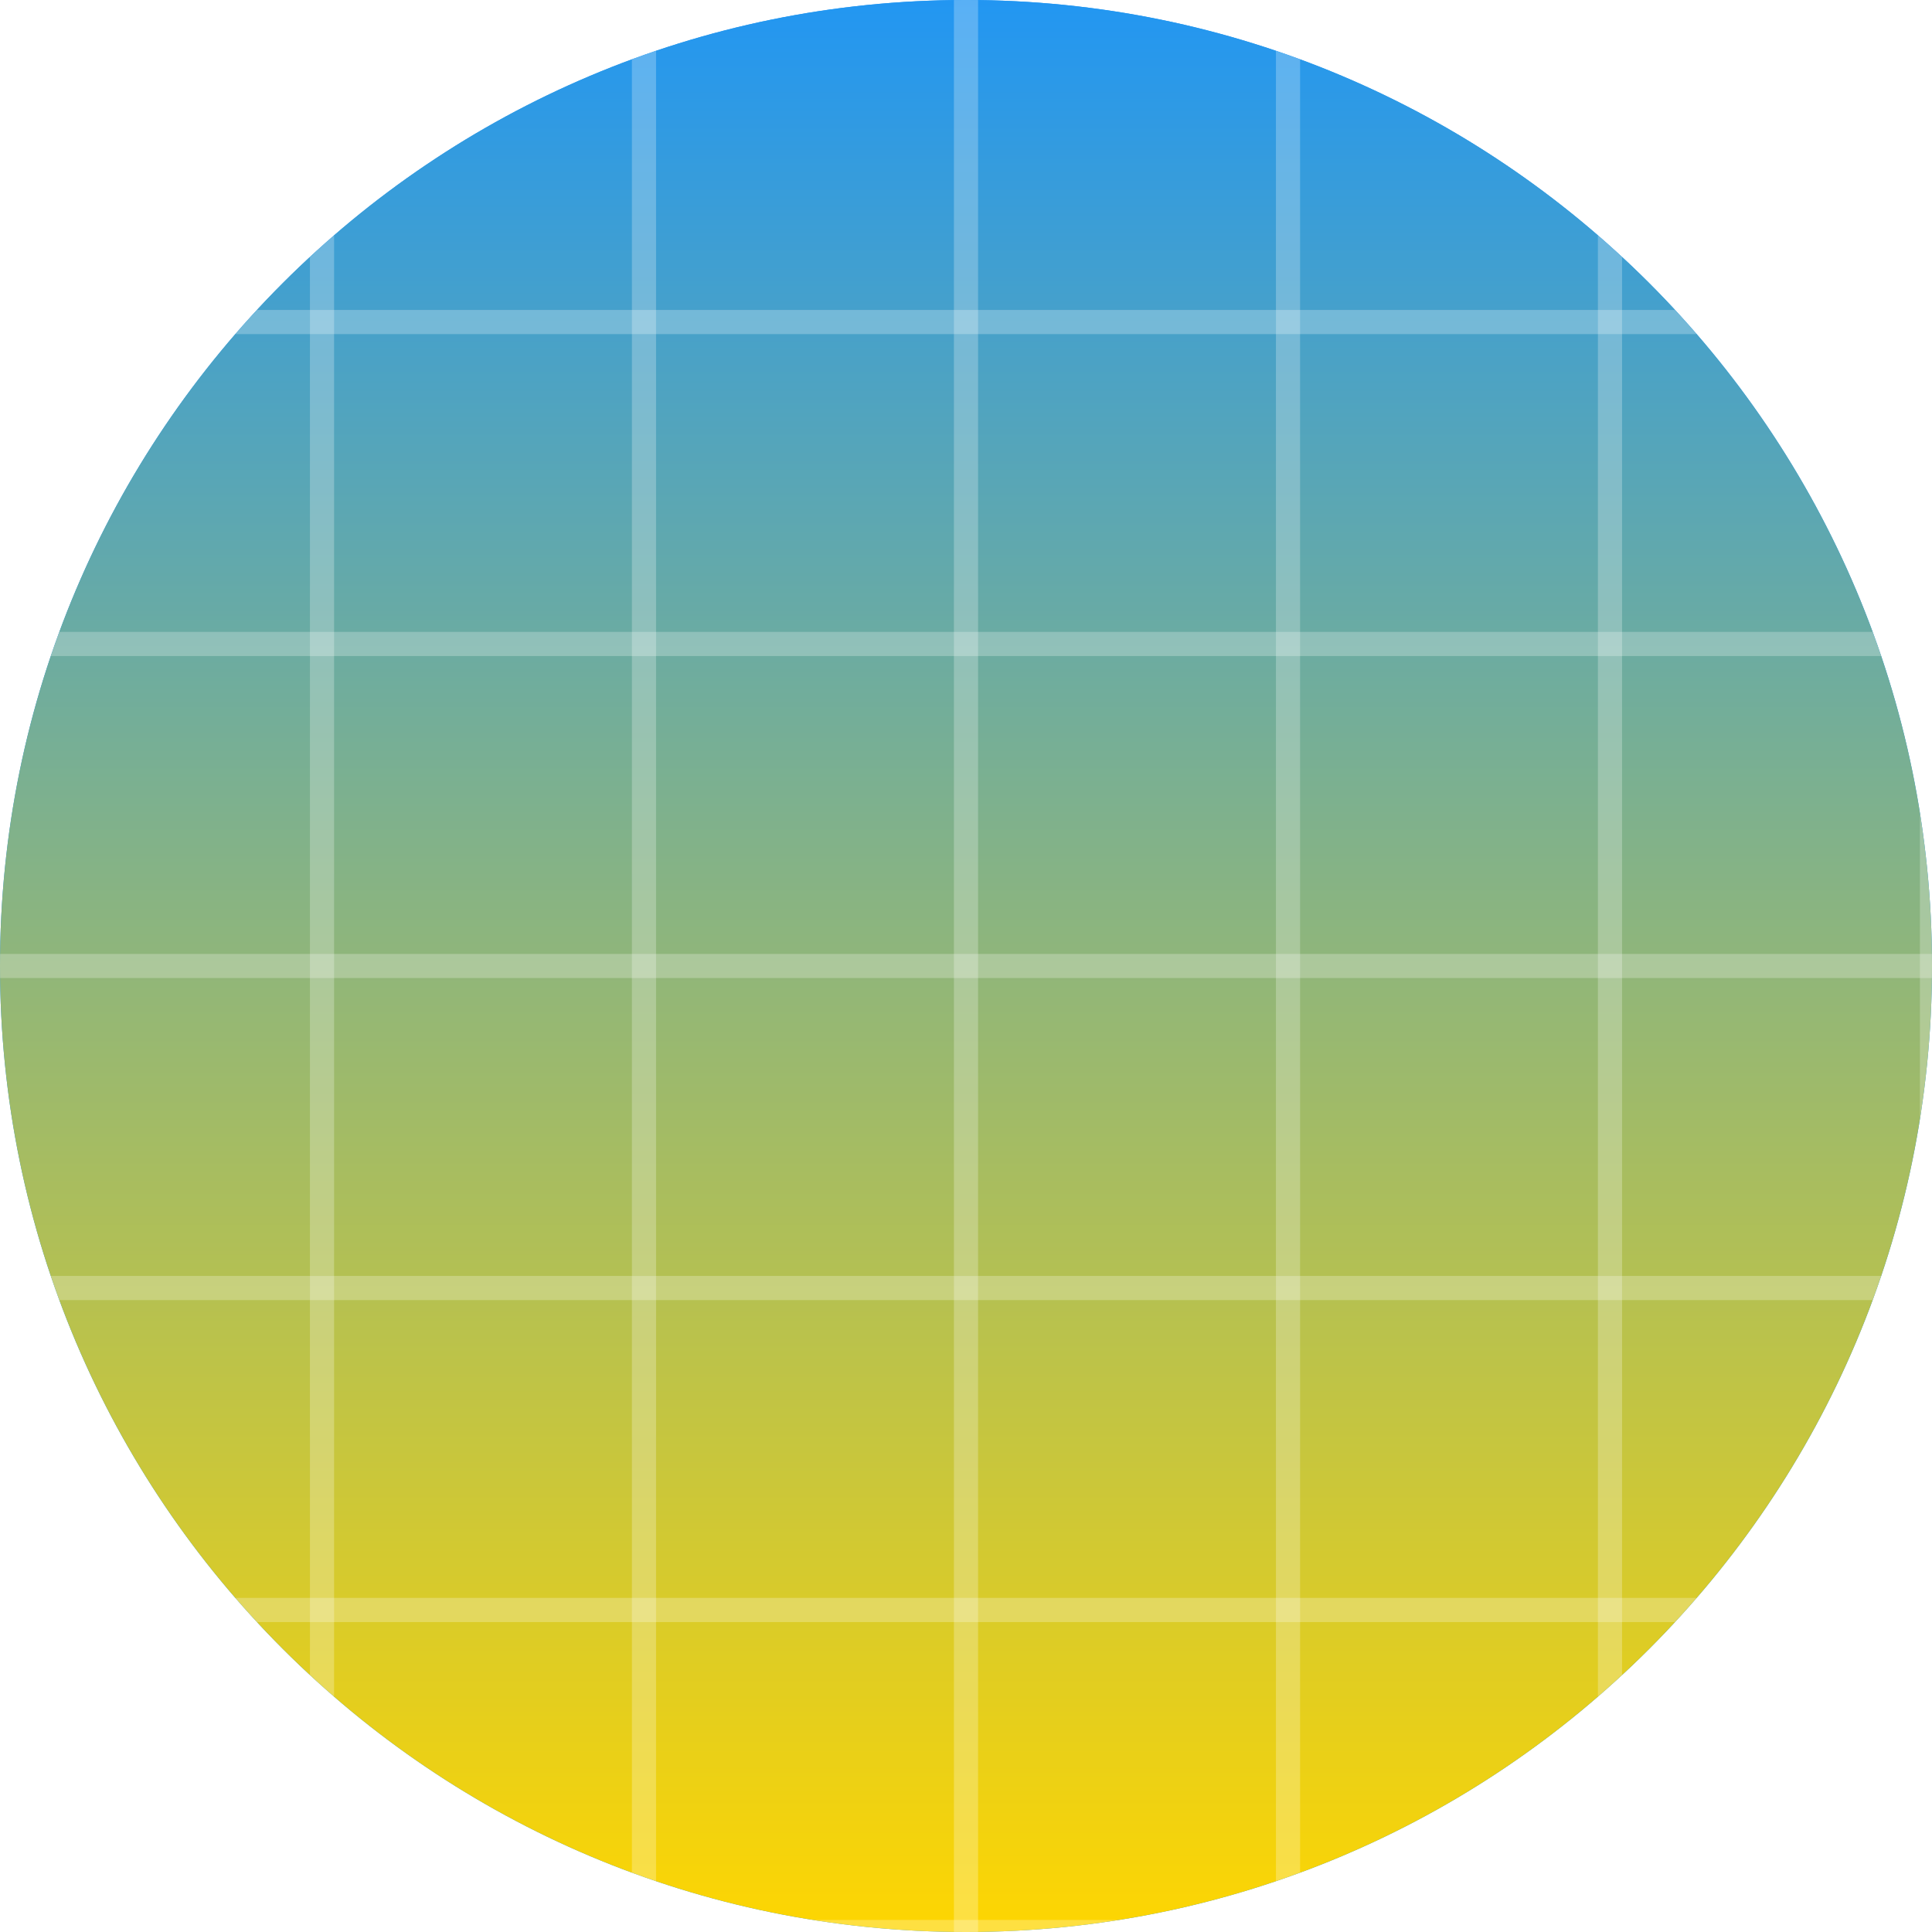
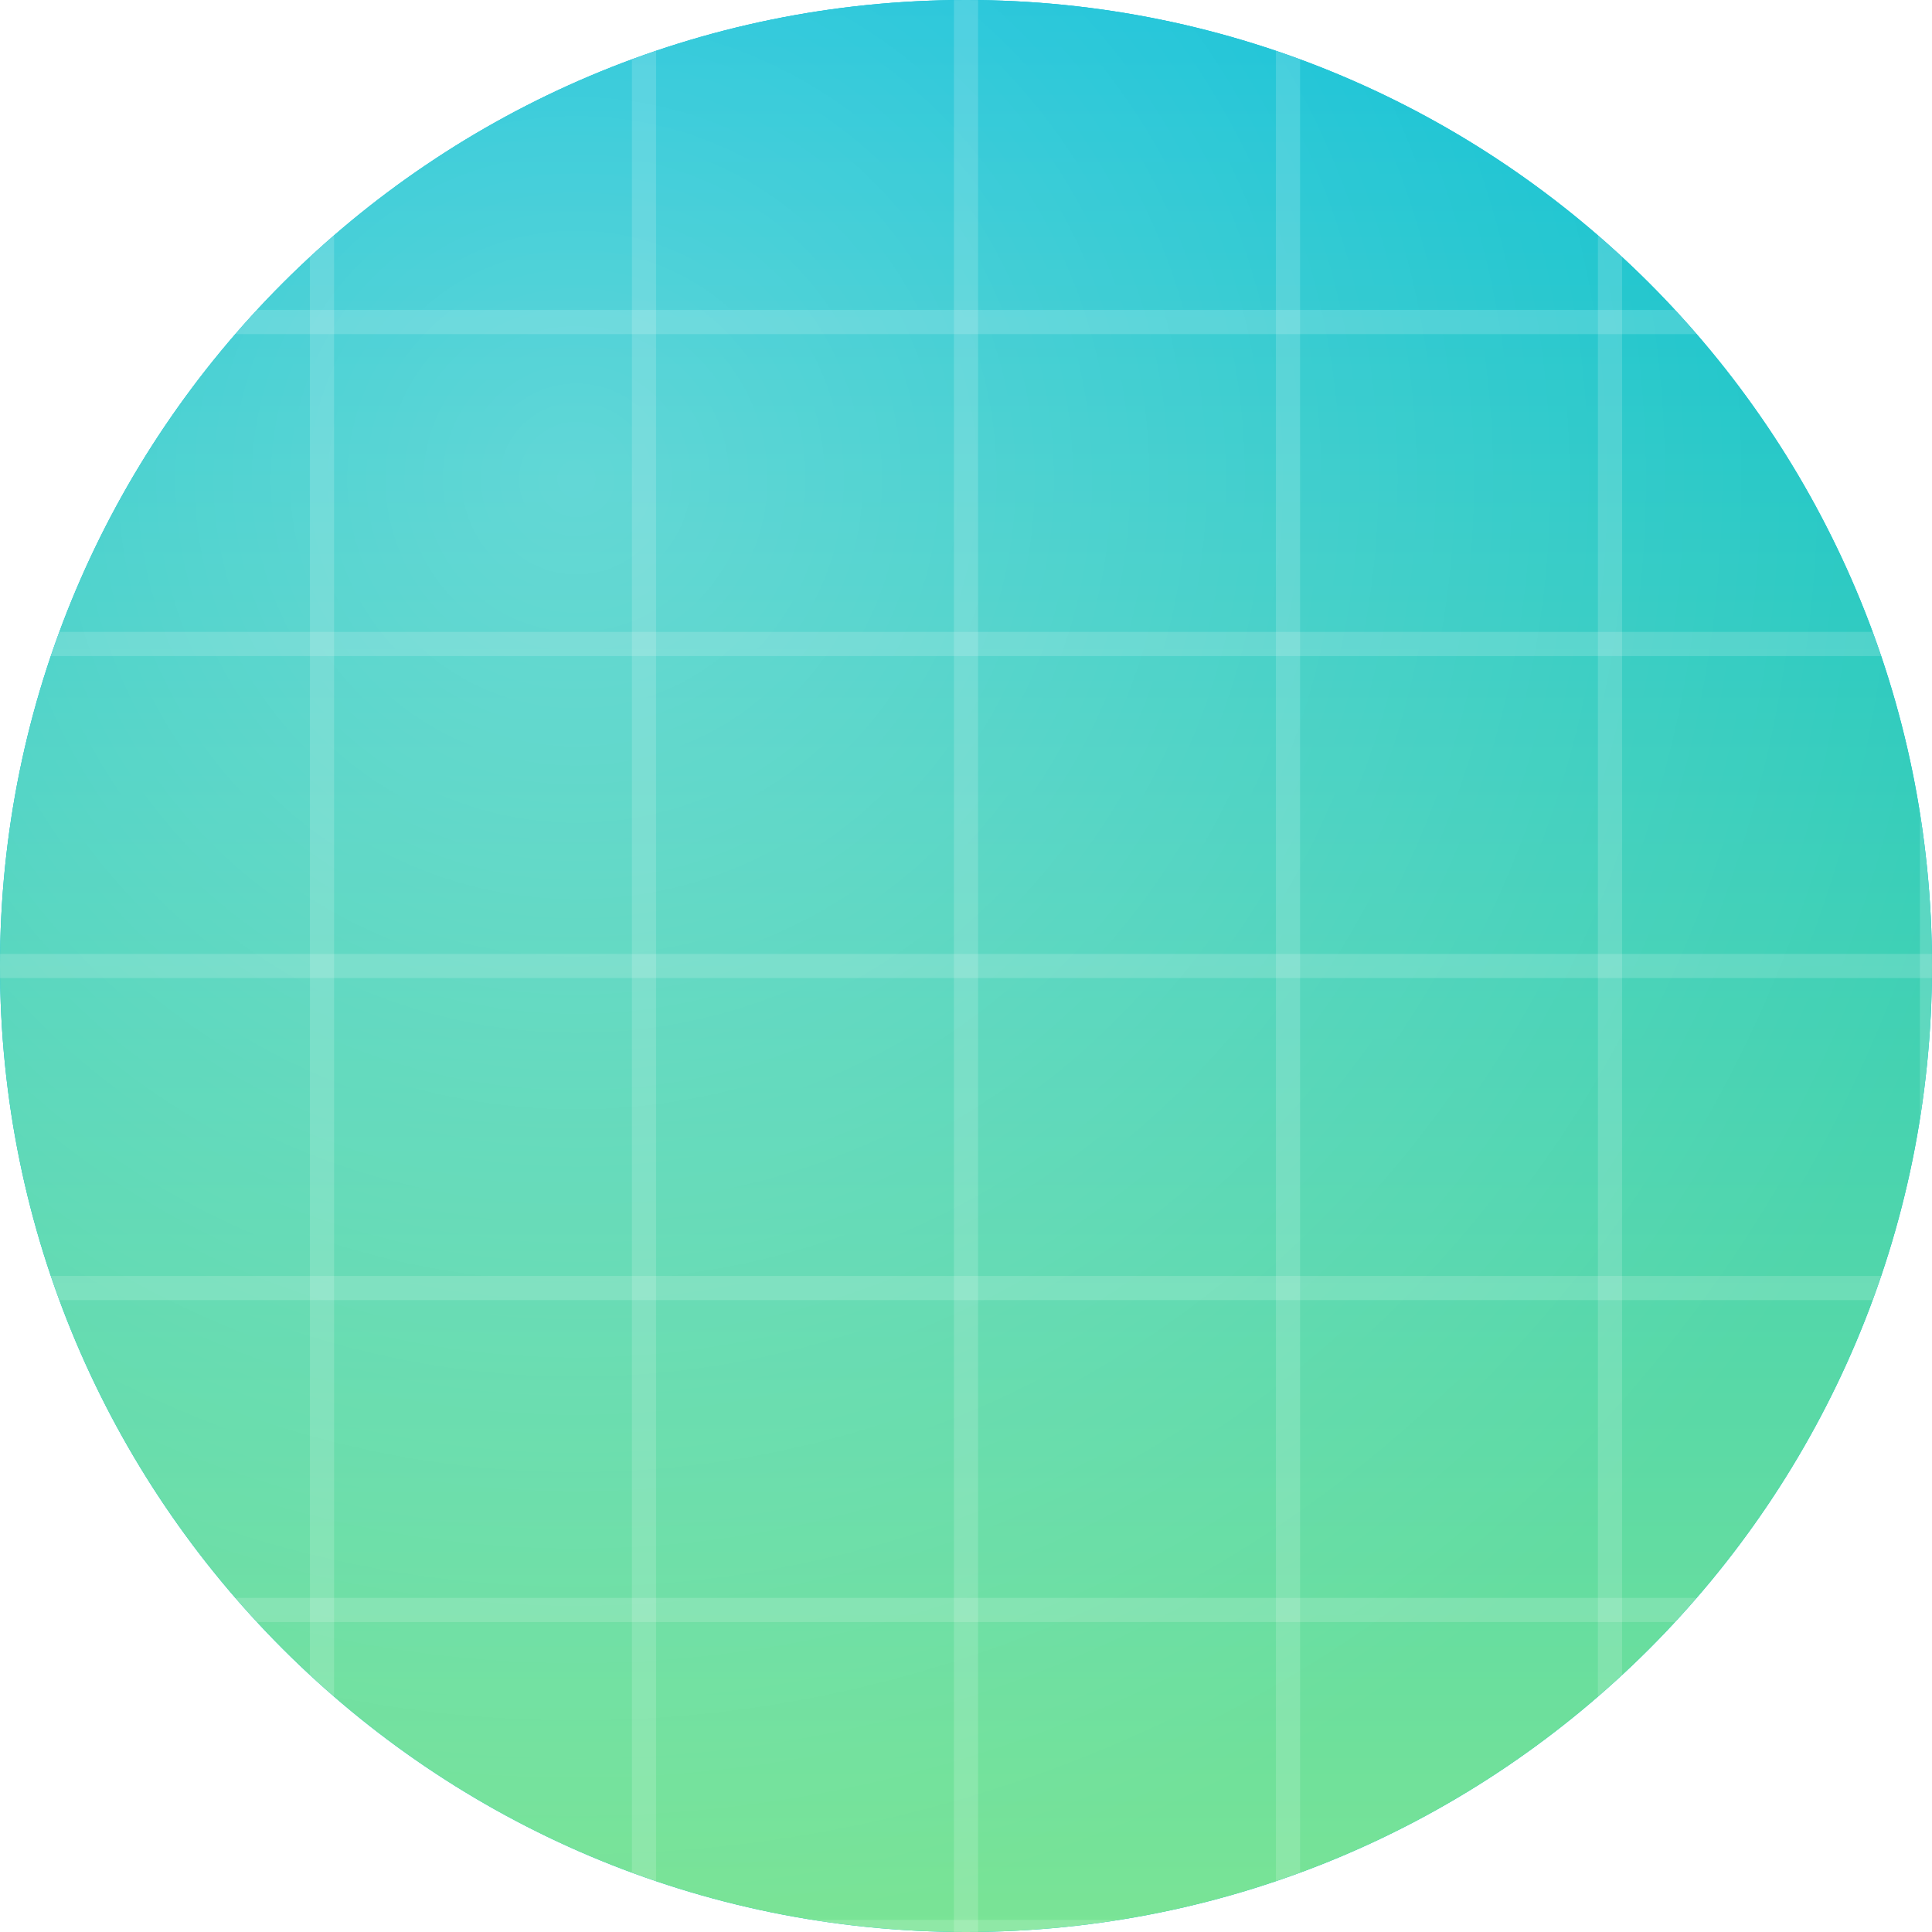
<svg xmlns="http://www.w3.org/2000/svg" viewBox="0 0 64 64" width="64" height="64">
  <defs>
    <clipPath id="clip-2abtz4txlaz">
      <circle cx="32" cy="32" r="32" />
    </clipPath>
  </defs>
  <g clip-path="url(#clip-2abtz4txlaz)">
-     <rect x="0" y="0" width="64" height="64" fill="#2196F3" />
+     <rect x="0" y="0" width="64" height="64" fill="#00BCD4" />
    <defs>
-       <linearGradient id="g-linear-2196F3-FFD600" x1="0" y1="0" x2="0" y2="1">
-         <stop offset="0%" stop-color="#2196F3" />
-         <stop offset="100%" stop-color="#FFD600" />
+       <linearGradient id="g-linear-00BCD4-7BE495" x1="0" y1="0" x2="0" y2="1">
+         <stop offset="0%" stop-color="#00BCD4" />
+         <stop offset="100%" stop-color="#7BE495" />
      </linearGradient>
+       <radialGradient id="glow-linear-00BCD4-7BE495" cx="30%" cy="25%" r="75%">
+         <stop offset="0%" stop-color="#fff" stop-opacity="0.3" />
+         <stop offset="100%" stop-color="#fff" stop-opacity="0" />
+       </radialGradient>
    </defs>
-     <rect x="0" y="0" width="64" height="64" fill="url(#g-linear-2196F3-FFD600)" />
-     <line x1="10.667" y1="0" x2="10.667" y2="64" stroke="rgba(255,255,255,0.25)" stroke-width="0.8" />
-     <line x1="0" y1="10.667" x2="64" y2="10.667" stroke="rgba(255,255,255,0.25)" stroke-width="0.8" />
-     <line x1="21.333" y1="0" x2="21.333" y2="64" stroke="rgba(255,255,255,0.25)" stroke-width="0.8" />
-     <line x1="0" y1="21.333" x2="64" y2="21.333" stroke="rgba(255,255,255,0.25)" stroke-width="0.8" />
-     <line x1="32" y1="0" x2="32" y2="64" stroke="rgba(255,255,255,0.25)" stroke-width="0.8" />
-     <line x1="0" y1="32" x2="64" y2="32" stroke="rgba(255,255,255,0.25)" stroke-width="0.8" />
-     <line x1="42.667" y1="0" x2="42.667" y2="64" stroke="rgba(255,255,255,0.25)" stroke-width="0.8" />
-     <line x1="0" y1="42.667" x2="64" y2="42.667" stroke="rgba(255,255,255,0.25)" stroke-width="0.8" />
-     <line x1="53.333" y1="0" x2="53.333" y2="64" stroke="rgba(255,255,255,0.25)" stroke-width="0.8" />
-     <line x1="0" y1="53.333" x2="64" y2="53.333" stroke="rgba(255,255,255,0.25)" stroke-width="0.8" />
-     <line x1="64" y1="0" x2="64" y2="64" stroke="rgba(255,255,255,0.25)" stroke-width="0.8" />
-     <line x1="0" y1="64" x2="64" y2="64" stroke="rgba(255,255,255,0.25)" stroke-width="0.8" />
+     <rect x="0" y="0" width="64" height="64" fill="url(#g-linear-00BCD4-7BE495)" />
+     <rect x="0" y="0" width="64" height="64" fill="url(#glow-linear-00BCD4-7BE495)" />
+     <line x1="10.667" y1="0" x2="10.667" y2="64" stroke="rgba(255,255,255,0.16)" stroke-width="0.8" />
+     <line x1="0" y1="10.667" x2="64" y2="10.667" stroke="rgba(255,255,255,0.16)" stroke-width="0.8" />
+     <line x1="21.333" y1="0" x2="21.333" y2="64" stroke="rgba(255,255,255,0.16)" stroke-width="0.8" />
+     <line x1="0" y1="21.333" x2="64" y2="21.333" stroke="rgba(255,255,255,0.16)" stroke-width="0.8" />
+     <line x1="32" y1="0" x2="32" y2="64" stroke="rgba(255,255,255,0.16)" stroke-width="0.8" />
+     <line x1="0" y1="32" x2="64" y2="32" stroke="rgba(255,255,255,0.16)" stroke-width="0.8" />
+     <line x1="42.667" y1="0" x2="42.667" y2="64" stroke="rgba(255,255,255,0.16)" stroke-width="0.8" />
+     <line x1="0" y1="42.667" x2="64" y2="42.667" stroke="rgba(255,255,255,0.16)" stroke-width="0.8" />
+     <line x1="53.333" y1="0" x2="53.333" y2="64" stroke="rgba(255,255,255,0.16)" stroke-width="0.8" />
+     <line x1="0" y1="53.333" x2="64" y2="53.333" stroke="rgba(255,255,255,0.16)" stroke-width="0.8" />
+     <line x1="64" y1="0" x2="64" y2="64" stroke="rgba(255,255,255,0.16)" stroke-width="0.8" />
+     <line x1="0" y1="64" x2="64" y2="64" stroke="rgba(255,255,255,0.16)" stroke-width="0.8" />
  </g>
</svg>
